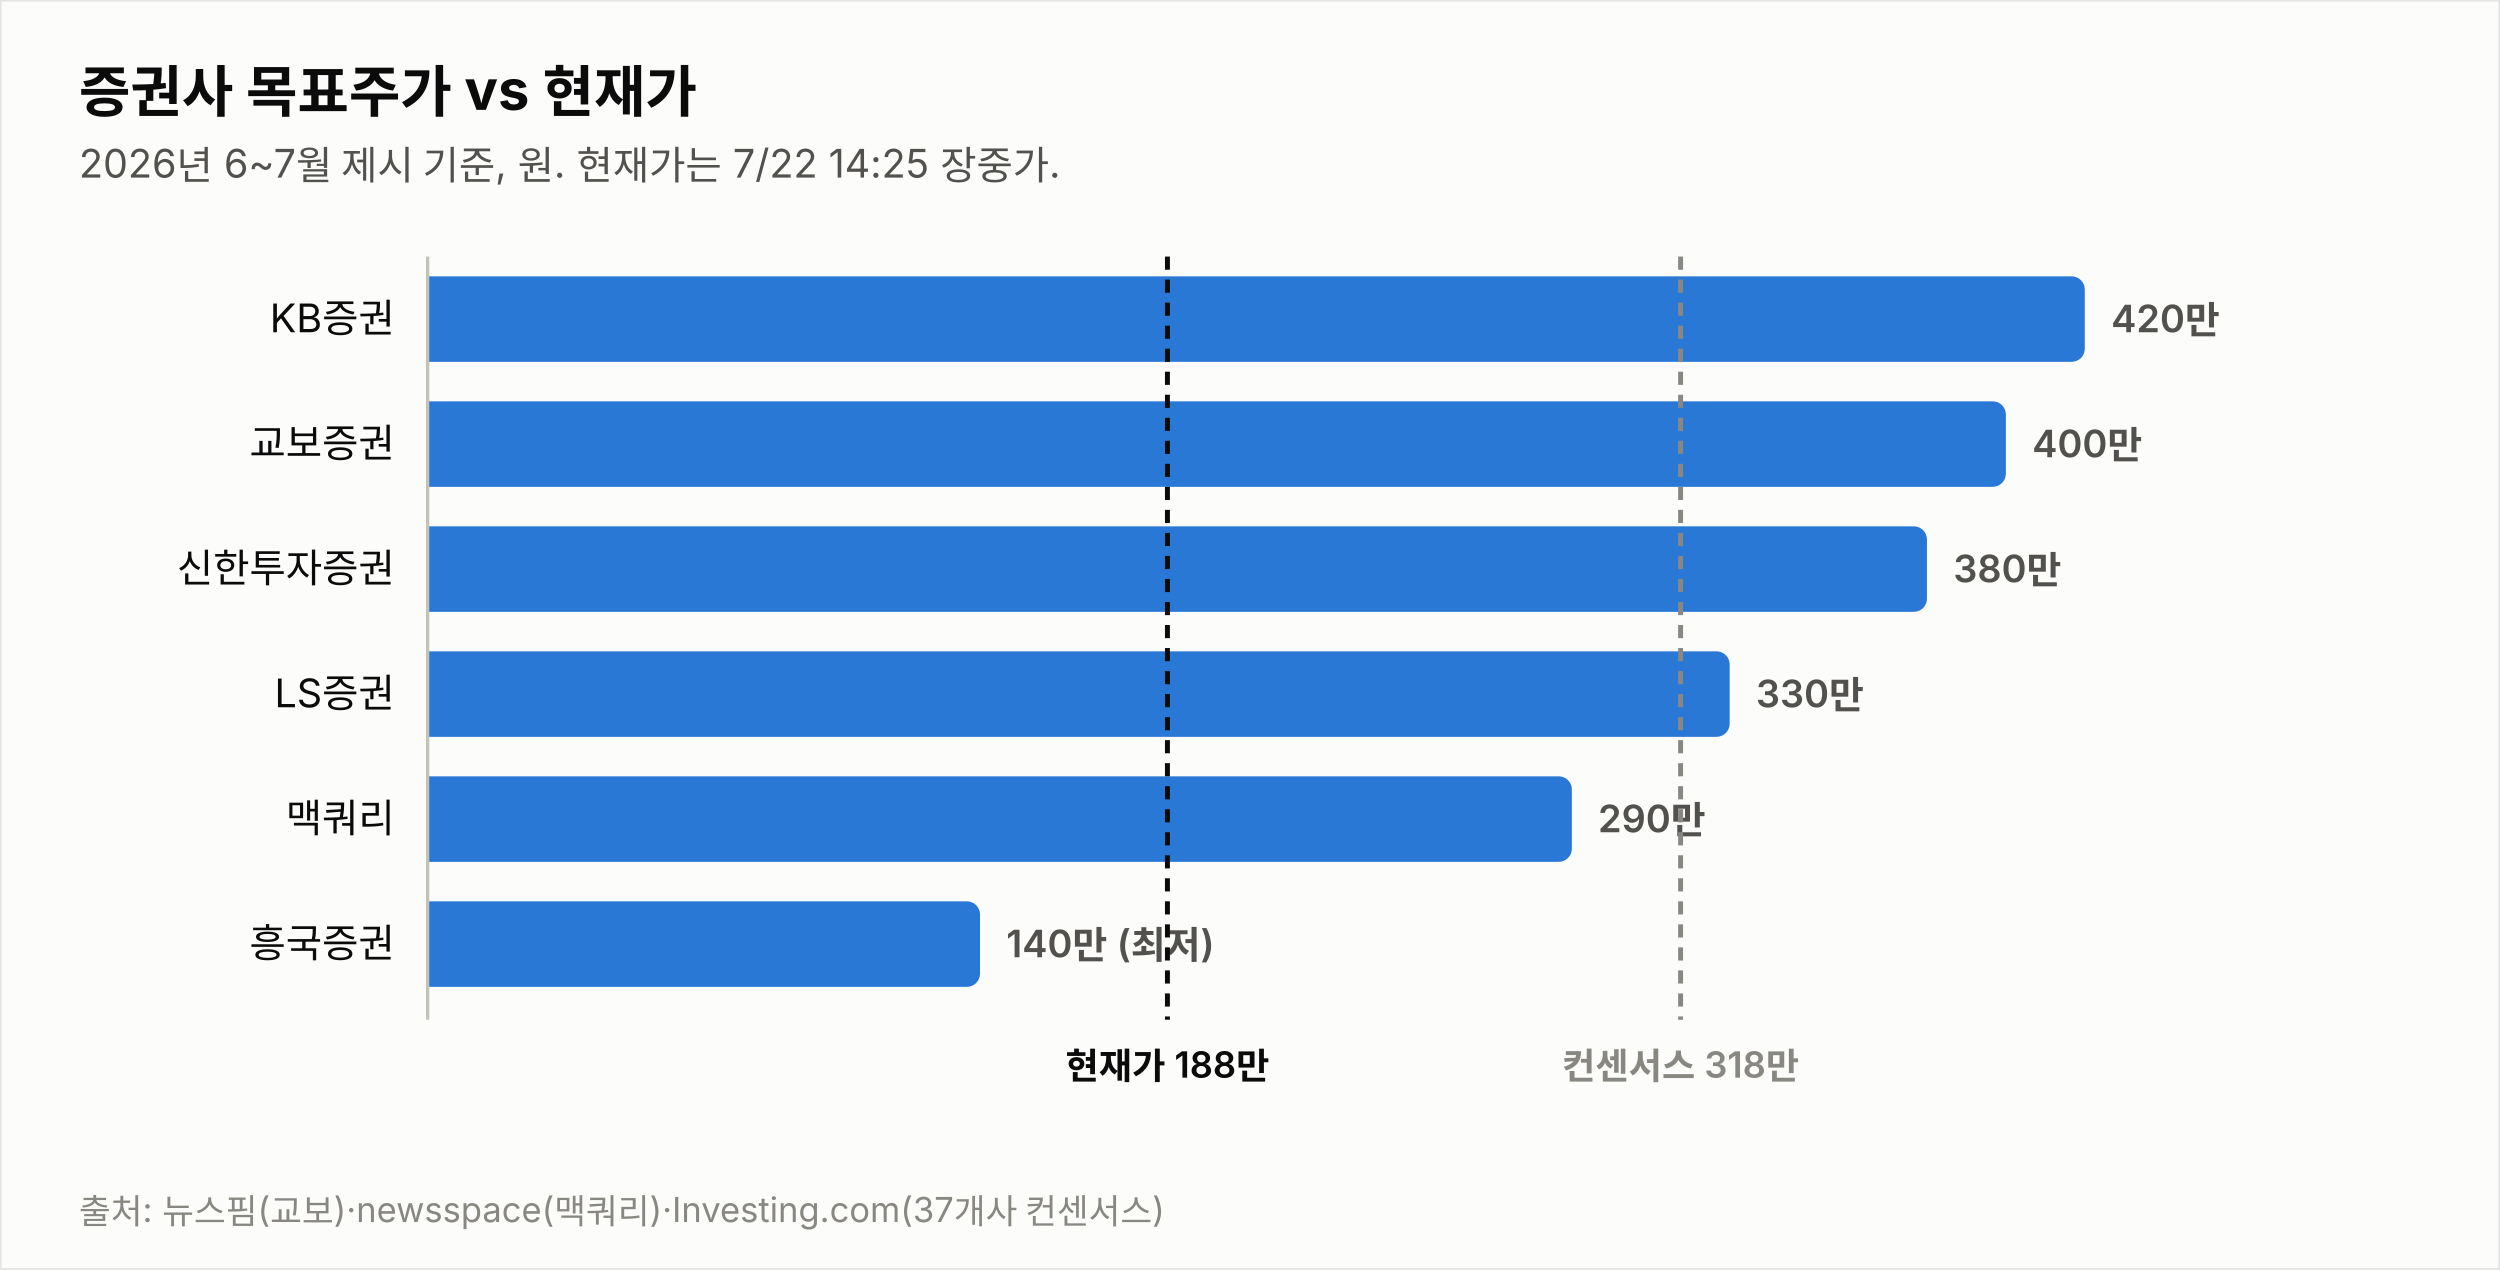
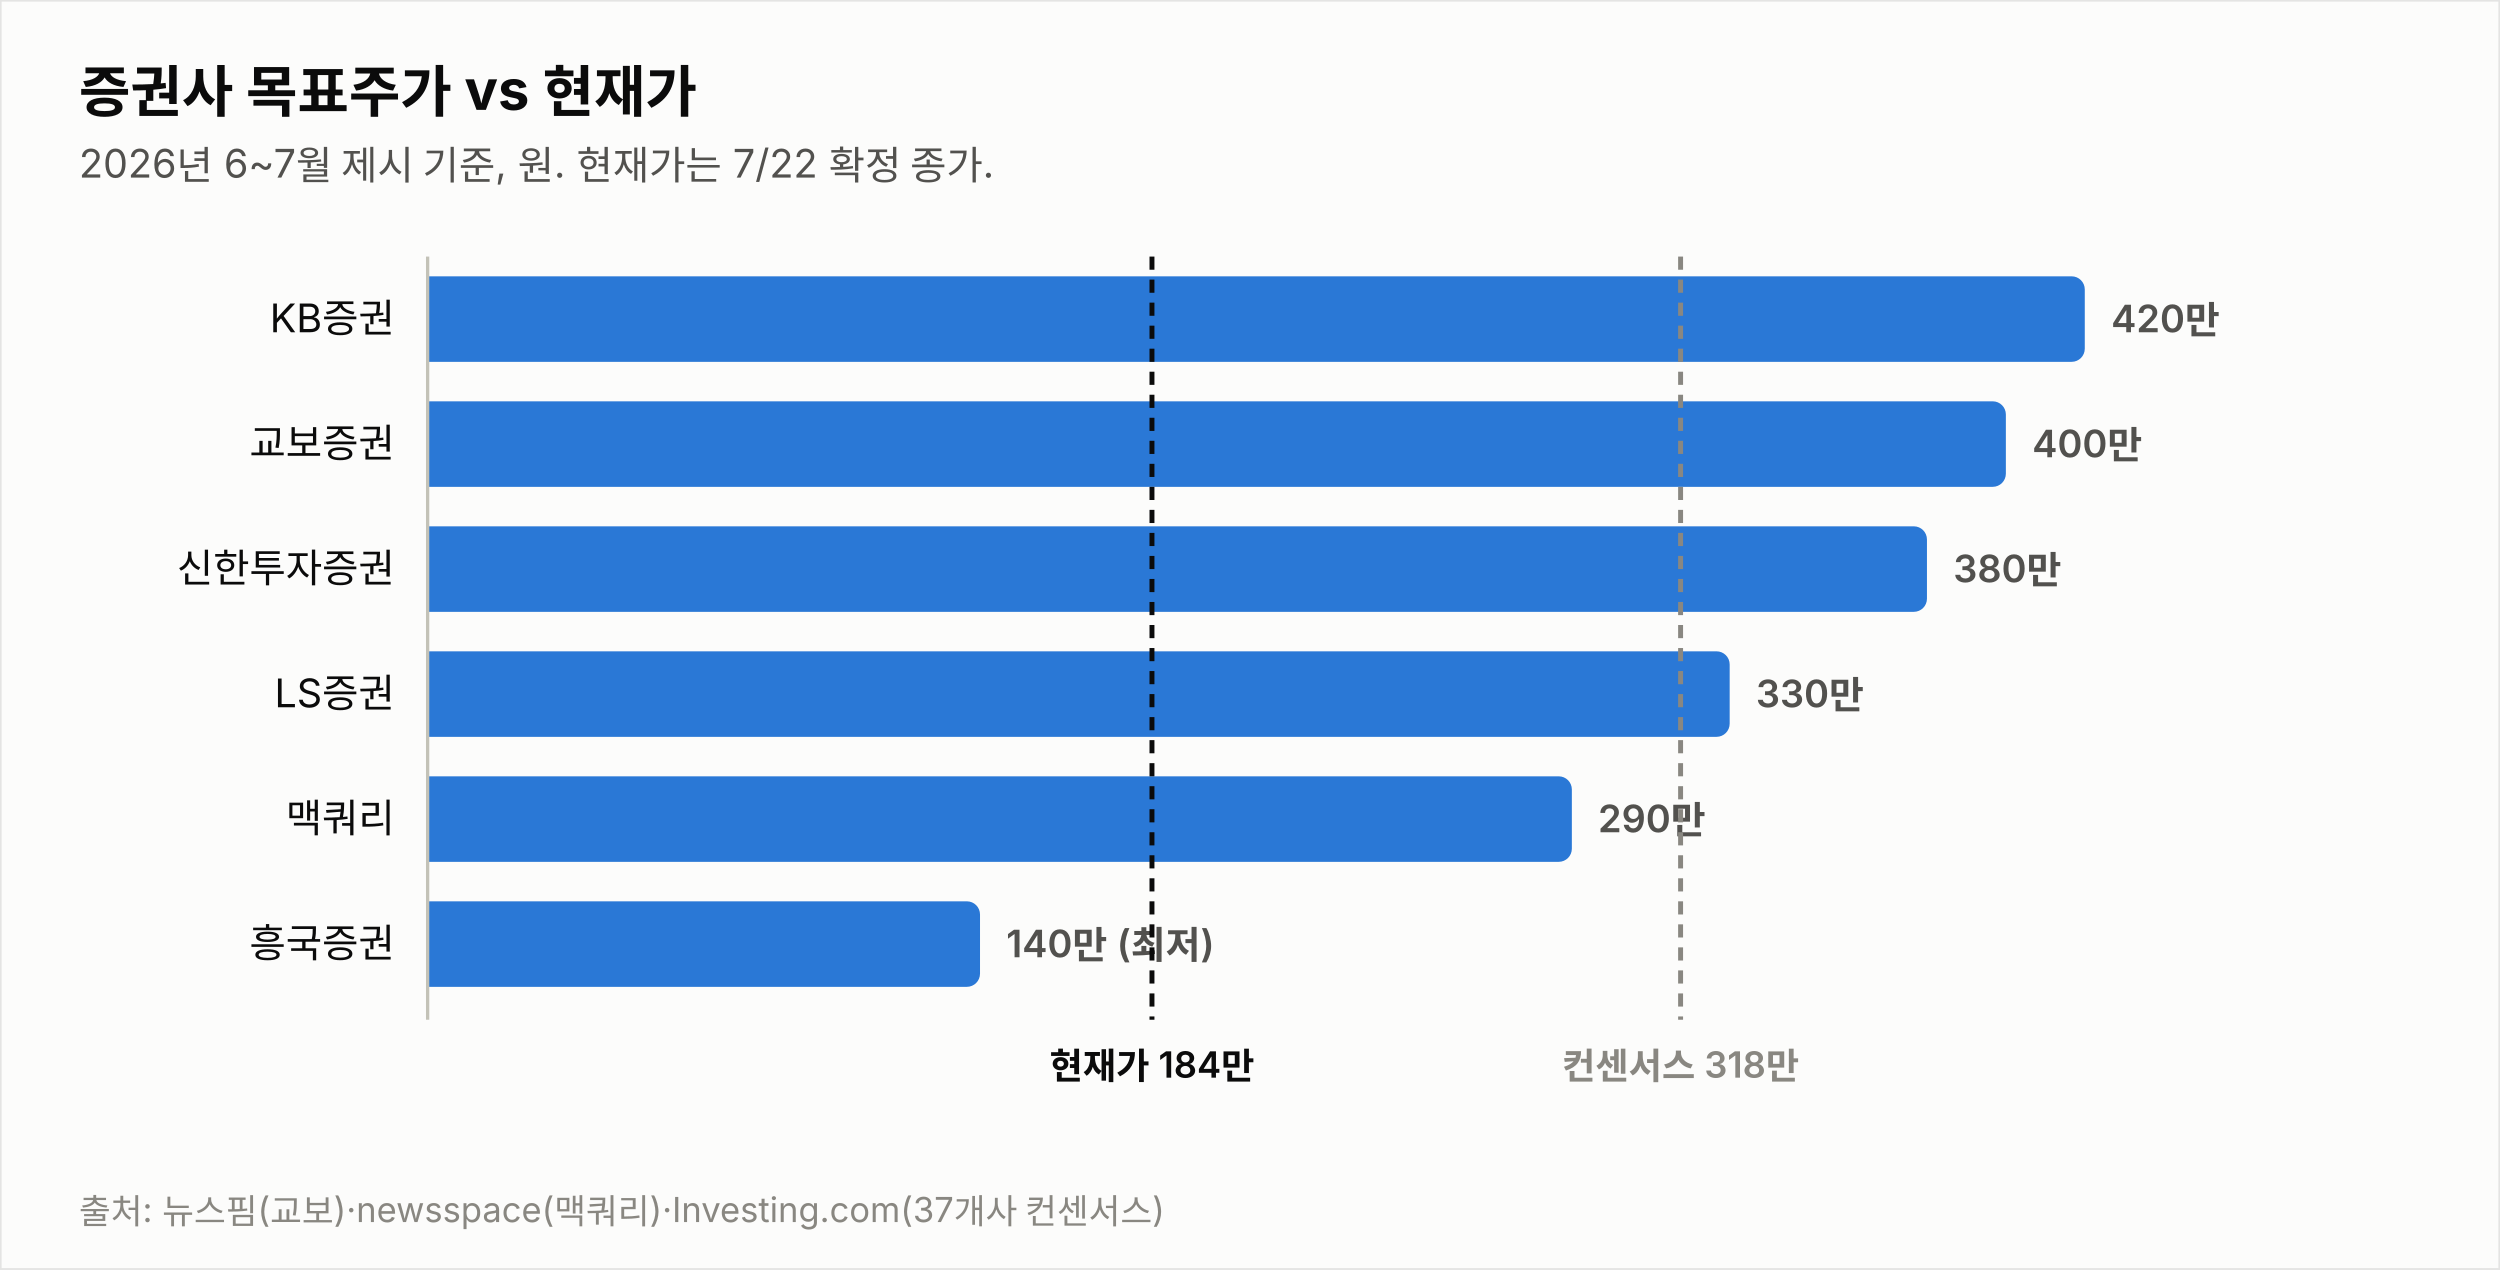
<svg xmlns="http://www.w3.org/2000/svg" width="760" height="386" viewBox="0 0 760 386" font-family="system-ui,-apple-system,&quot;Segoe UI&quot;,&quot;Malgun Gothic&quot;,&quot;Apple SD Gothic Neo&quot;,sans-serif">
  <rect width="760" height="386" fill="#fcfcfb" stroke="rgba(11,11,11,0.10)" />
  <text x="24" y="34" font-size="17" font-weight="700" fill="#0b0b0b">증권사 목표주가 vs 현재가</text>
-   <text x="24" y="54" font-size="12" fill="#52514e">2026년 6~7월 제시 기준, 원. 현재가는 7/22 14:25 장중가.</text>
+   <text x="24" y="54" font-size="12" fill="#52514e">2026년 6~7월 제시 기준, 원. 현재가는 7/22 확정 종가.</text>
  <text x="120" y="101.0" font-size="12" fill="#0b0b0b" text-anchor="end">KB증권</text>
  <path d="M130,84 h499.774 a4,4 0 0 1 4,4 v18 a4,4 0 0 1 -4,4 h-499.774 z" fill="#2a78d6" opacity="1.0" />
  <text x="641.8" y="101.0" font-size="11.5" font-weight="600" fill="#52514e" style="font-variant-numeric:tabular-nums">420만</text>
  <text x="120" y="139.0" font-size="12" fill="#0b0b0b" text-anchor="end">교보증권</text>
  <path d="M130,122 h475.784 a4,4 0 0 1 4,4 v18 a4,4 0 0 1 -4,4 h-475.784 z" fill="#2a78d6" opacity="1.0" />
  <text x="617.8" y="139.0" font-size="11.5" font-weight="600" fill="#52514e" style="font-variant-numeric:tabular-nums">400만</text>
  <text x="120" y="177.0" font-size="12" fill="#0b0b0b" text-anchor="end">신한투자증권</text>
  <path d="M130,160 h451.795 a4,4 0 0 1 4,4 v18 a4,4 0 0 1 -4,4 h-451.795 z" fill="#2a78d6" opacity="1.0" />
  <text x="593.8" y="177.0" font-size="11.5" font-weight="600" fill="#52514e" style="font-variant-numeric:tabular-nums">380만</text>
  <text x="120" y="215.0" font-size="12" fill="#0b0b0b" text-anchor="end">LS증권</text>
  <path d="M130,198 h391.822 a4,4 0 0 1 4,4 v18 a4,4 0 0 1 -4,4 h-391.822 z" fill="#2a78d6" opacity="1.0" />
  <text x="533.8" y="215.0" font-size="11.5" font-weight="600" fill="#52514e" style="font-variant-numeric:tabular-nums">330만</text>
  <text x="120" y="253.0" font-size="12" fill="#0b0b0b" text-anchor="end">맥쿼리</text>
  <path d="M130,236 h343.844 a4,4 0 0 1 4,4 v18 a4,4 0 0 1 -4,4 h-343.844 z" fill="#2a78d6" opacity="1.0" />
  <text x="485.8" y="253.0" font-size="11.5" font-weight="600" fill="#52514e" style="font-variant-numeric:tabular-nums">290만</text>
  <text x="120" y="291.0" font-size="12" fill="#0b0b0b" text-anchor="end">흥국증권</text>
  <path d="M130,274 h163.925 a4,4 0 0 1 4,4 v18 a4,4 0 0 1 -4,4 h-163.925 z" fill="#2a78d6" opacity="1.0" />
  <text x="305.9" y="291.0" font-size="11.5" font-weight="600" fill="#52514e" style="font-variant-numeric:tabular-nums">140만 (최저)</text>
  <line x1="130" y1="78" x2="130" y2="310" stroke="#c3c2b7" stroke-width="1" />
-   <line x1="354.9" y1="78" x2="354.9" y2="310" stroke="#0b0b0b" stroke-width="1.5" stroke-dasharray="4 3" />
-   <text x="354.9" y="328" font-size="11" font-weight="600" fill="#0b0b0b" text-anchor="middle">현재가 188만</text>
+   <line x1="350.2" y1="78" x2="350.2" y2="310" stroke="#0b0b0b" stroke-width="1.5" stroke-dasharray="4 3" />
+   <text x="350.2" y="328" font-size="11" font-weight="600" fill="#0b0b0b" text-anchor="middle">현재가 184만</text>
  <line x1="510.9" y1="78" x2="510.9" y2="310" stroke="#898781" stroke-width="1.5" stroke-dasharray="4 3" />
  <text x="510.9" y="328" font-size="11" font-weight="600" fill="#898781" text-anchor="middle">컨센서스 318만</text>
  <text x="24" y="372" font-size="10.5" fill="#898781">출처: 뉴스핌(교보)·newsspace(맥쿼리)·Investing.com(37개사 컨센서스)</text>
</svg>
